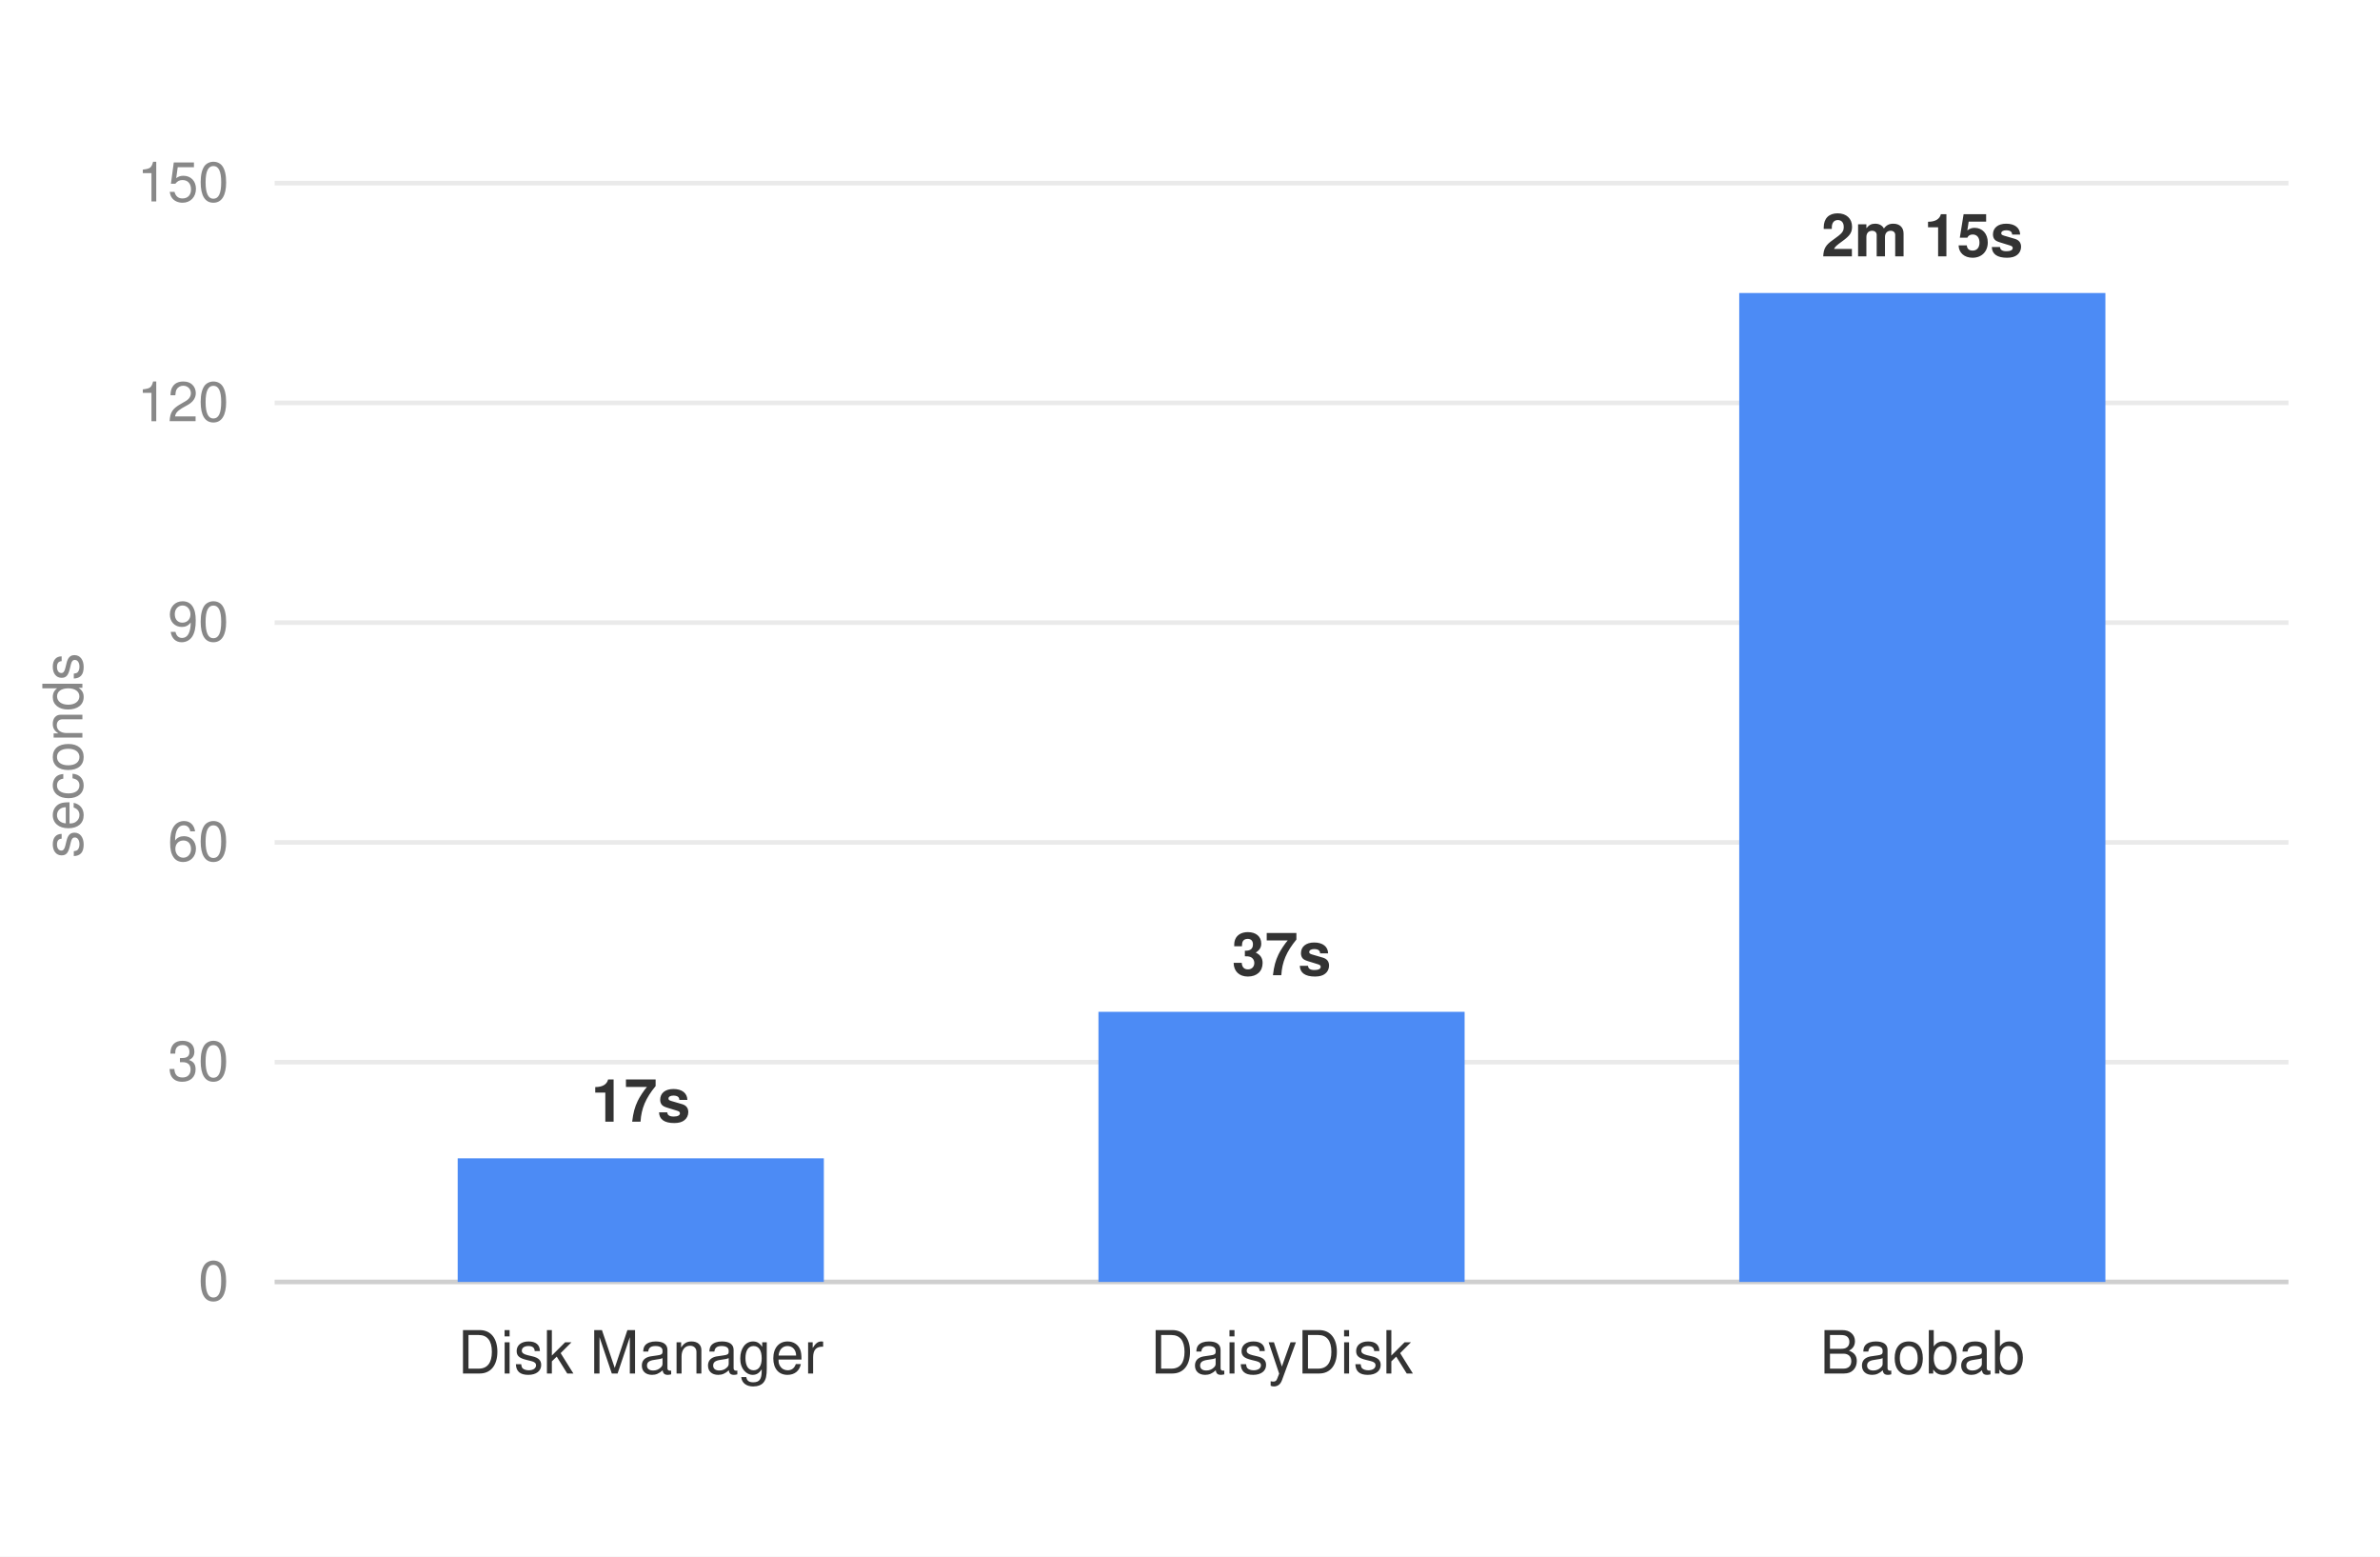
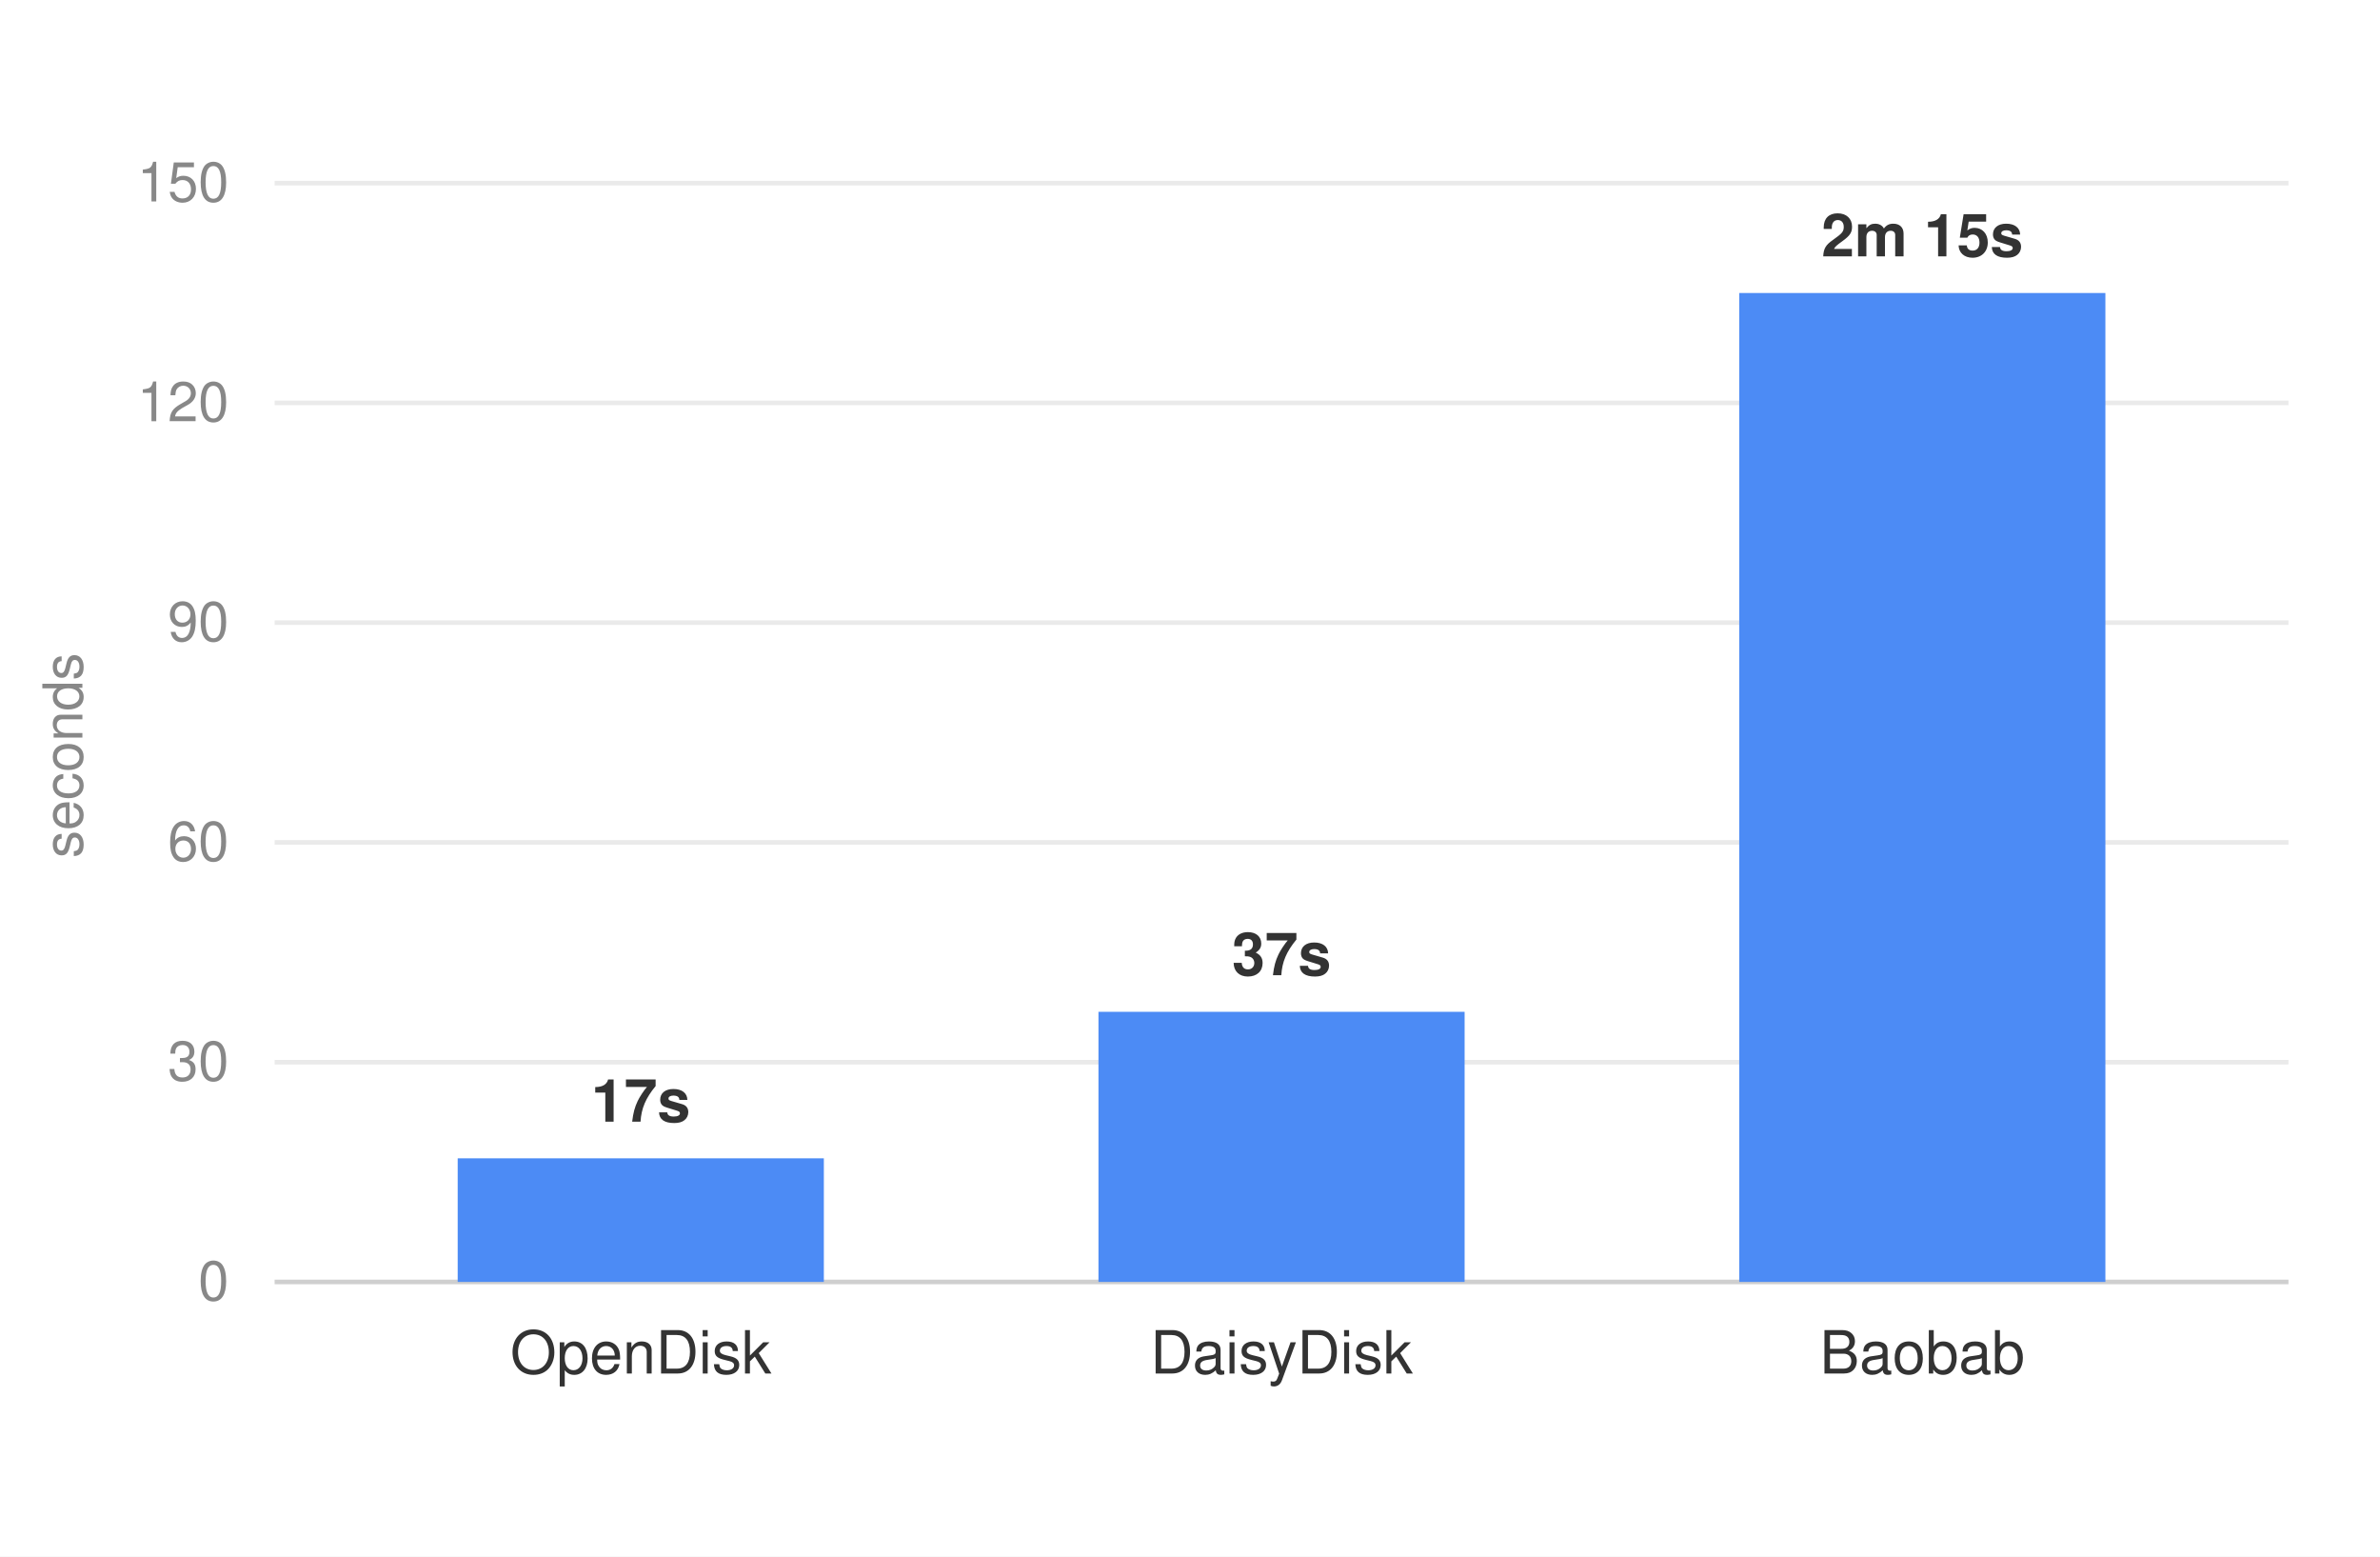
<svg xmlns="http://www.w3.org/2000/svg" width="520" height="340" viewBox="0 0 520 340" font-family="-apple-system, BlinkMacSystemFont, 'Segoe UI', Helvetica, Arial, sans-serif">
  <rect x="0" y="0" width="520" height="340" fill="#ffffff" />
  <g>
    <line x1="60" y1="40" x2="500" y2="40" stroke="#eaeaea" />
    <line x1="60" y1="88" x2="500" y2="88" stroke="#eaeaea" />
    <line x1="60" y1="136" x2="500" y2="136" stroke="#eaeaea" />
    <line x1="60" y1="184" x2="500" y2="184" stroke="#eaeaea" />
    <line x1="60" y1="232" x2="500" y2="232" stroke="#eaeaea" />
    <line x1="60" y1="280" x2="500" y2="280" stroke="#cfcfcf" />
  </g>
  <g fill="#888888" font-size="12" text-anchor="end">
    <text x="50" y="44">150</text>
    <text x="50" y="92">120</text>
    <text x="50" y="140">90</text>
    <text x="50" y="188">60</text>
    <text x="50" y="236">30</text>
    <text x="50" y="284">0</text>
  </g>
  <text x="18" y="165" fill="#888888" font-size="12" text-anchor="middle" transform="rotate(-90 18 165)">seconds</text>
  <g fill="#4c8bf5">
    <rect x="100" y="253" width="80" height="27" />
    <rect x="240" y="221" width="80" height="59" />
    <rect x="380" y="64" width="80" height="216" />
  </g>
  <g fill="#333333" font-size="13" font-weight="700" text-anchor="middle">
    <text x="140" y="245">17s</text>
    <text x="280" y="213">37s</text>
    <text x="420" y="56">2m 15s</text>
  </g>
  <g fill="#333333" font-size="13" text-anchor="middle">
-     <text x="140" y="300">Disk Manager</text>
+     <text x="140" y="300">OpenDisk</text>
    <text x="280" y="300">DaisyDisk</text>
    <text x="420" y="300">Baobab</text>
  </g>
</svg>
